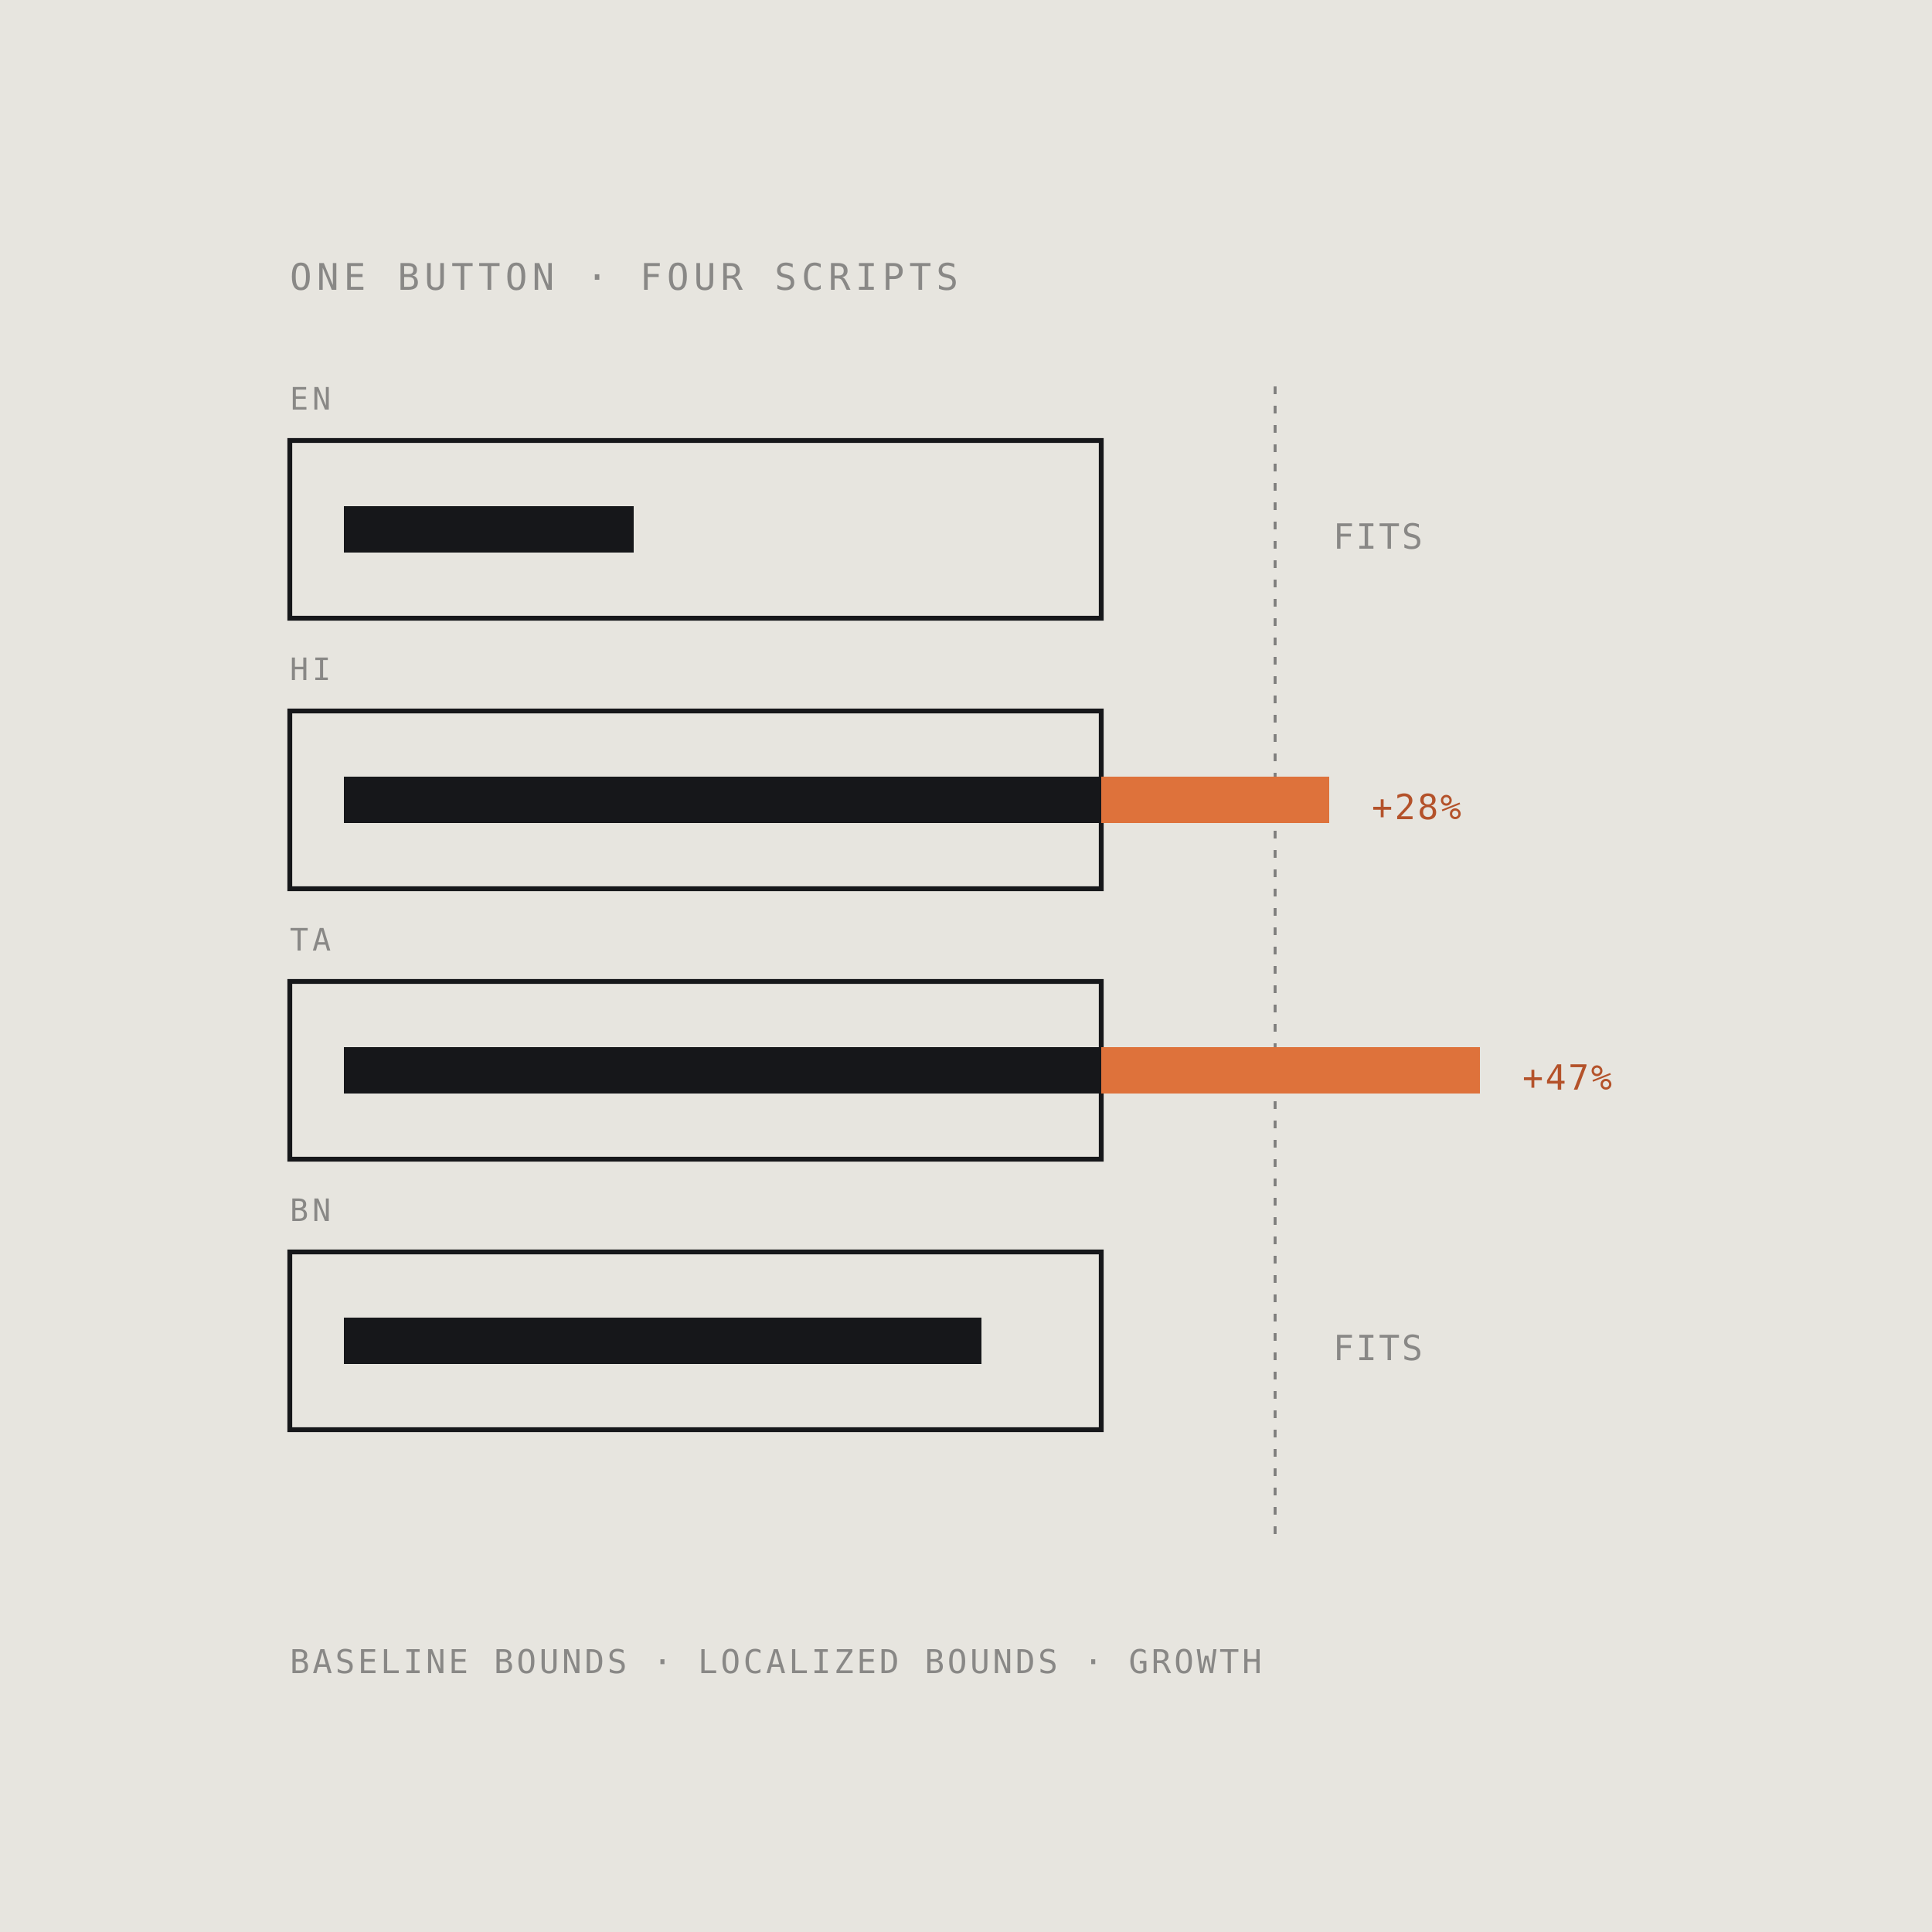
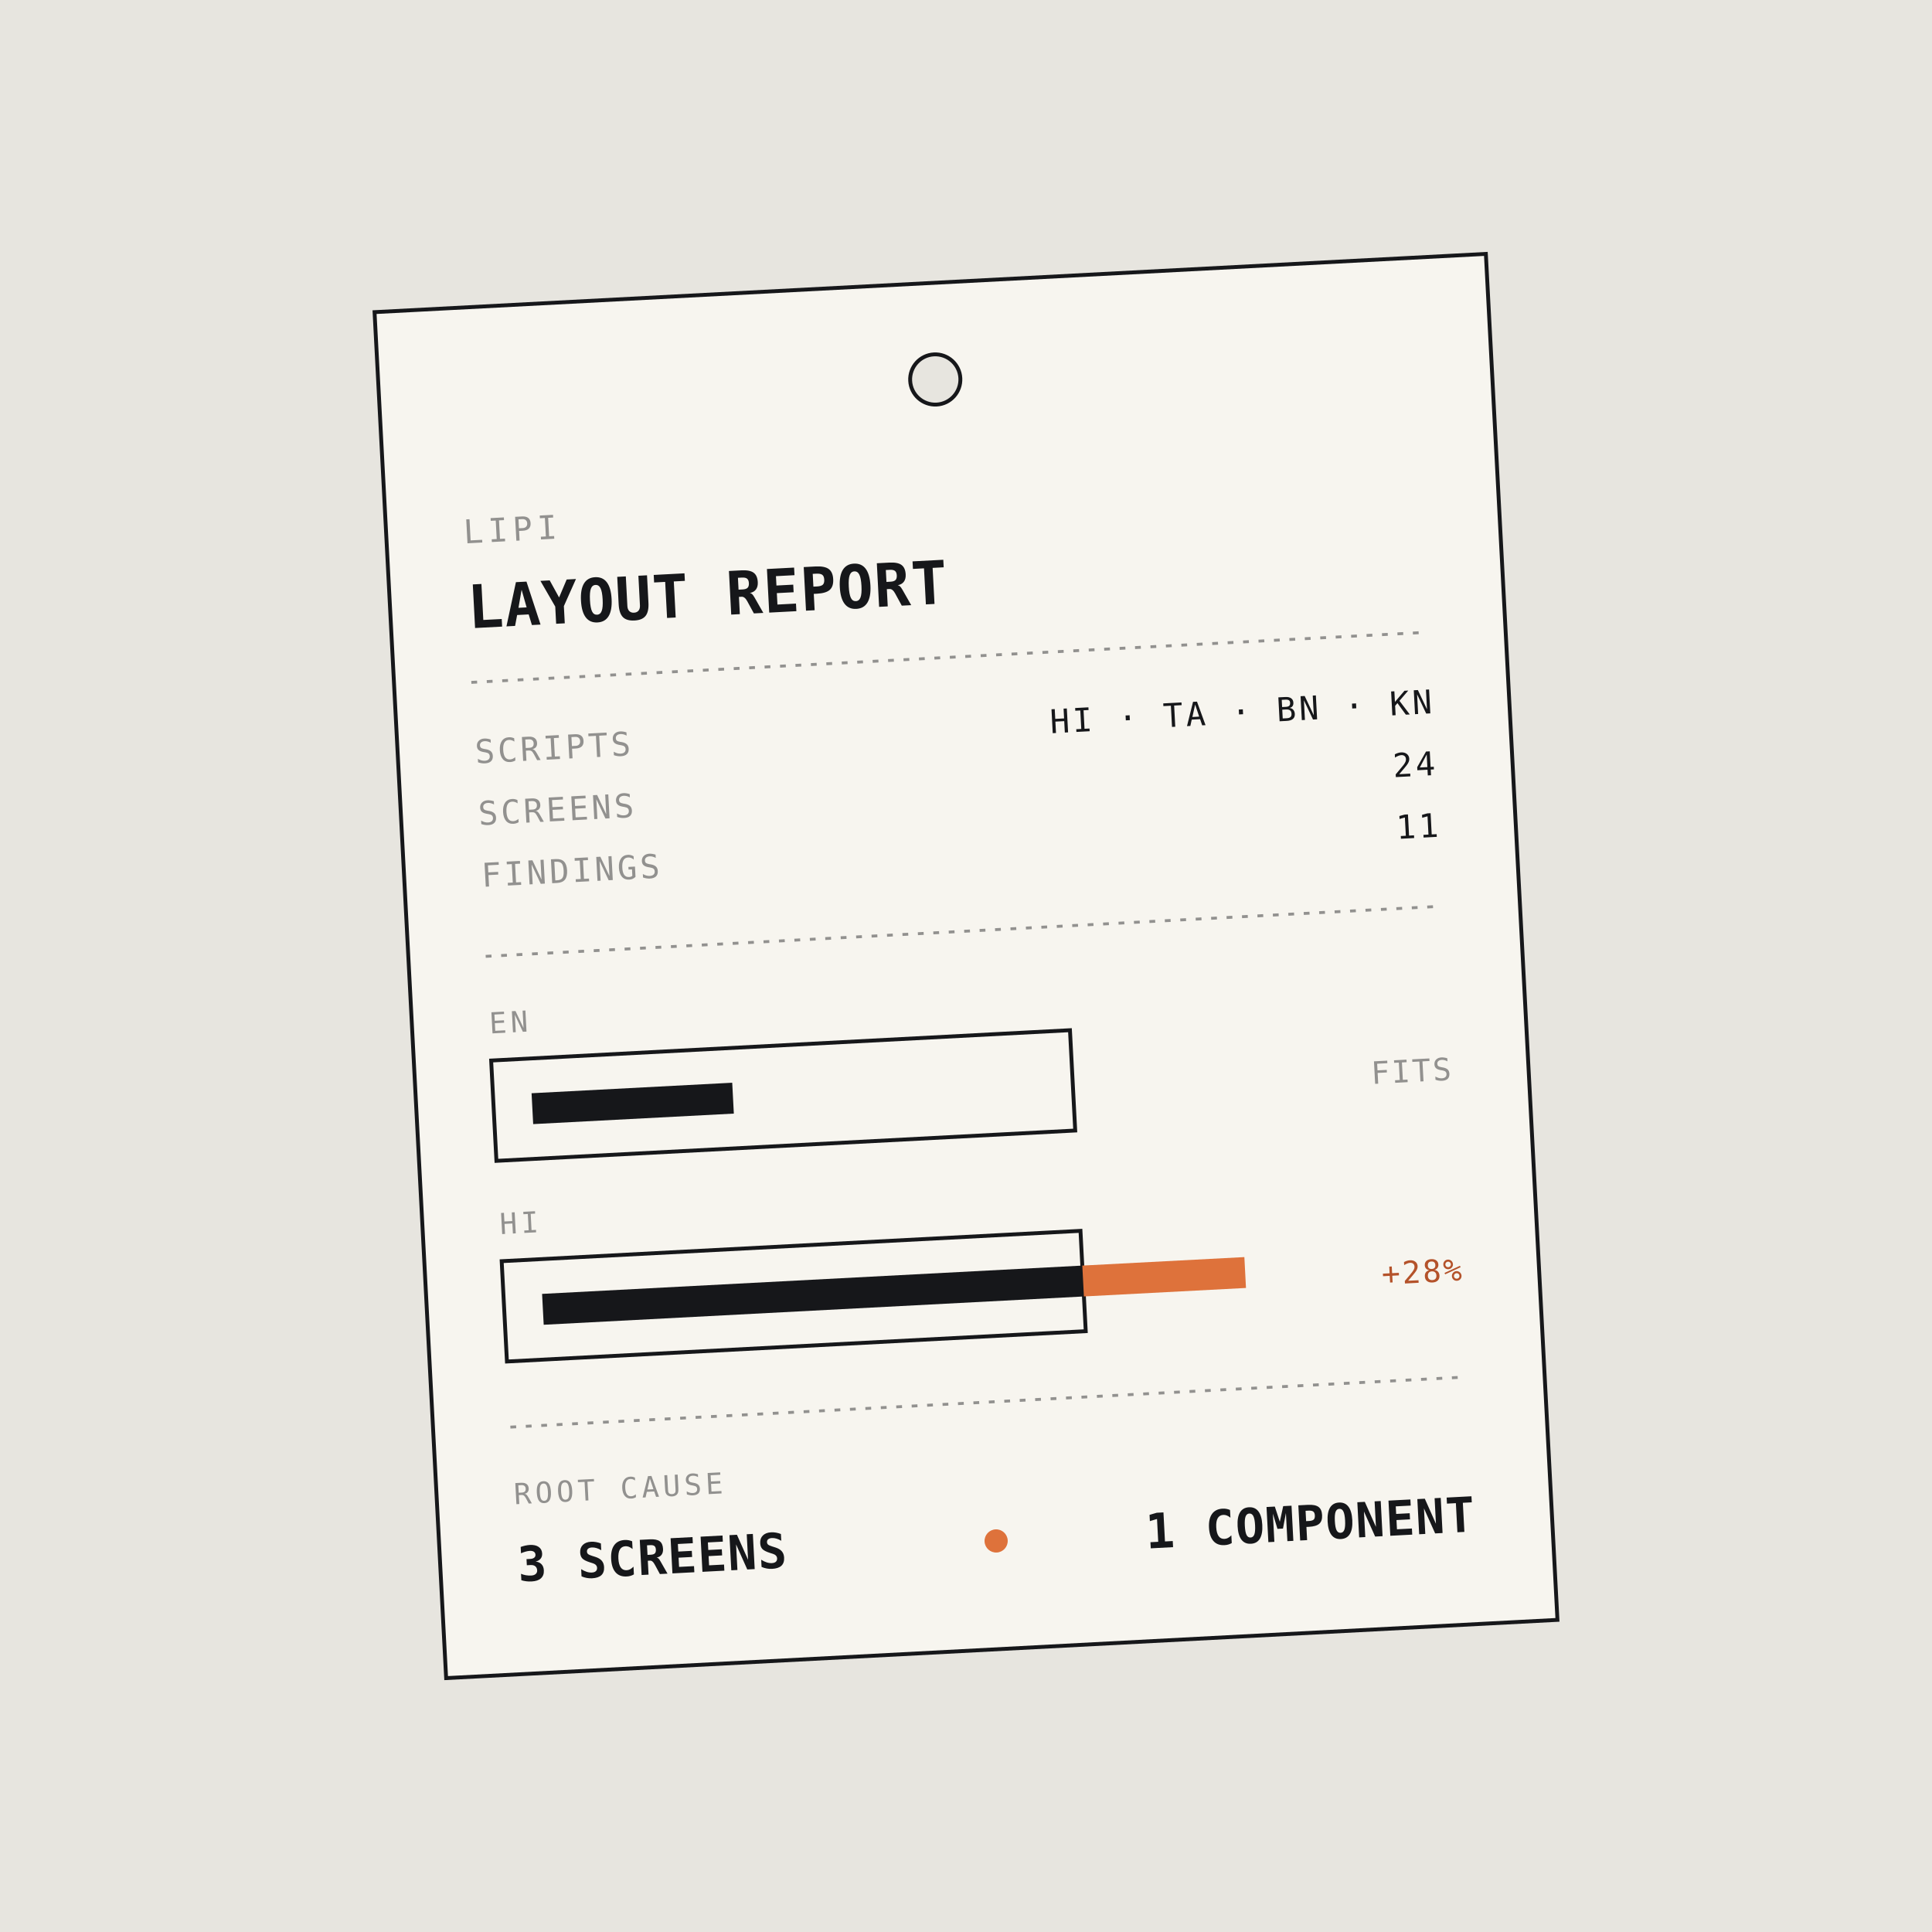
<svg xmlns="http://www.w3.org/2000/svg" viewBox="0 0 1000 1000" width="1000" height="1000">
  <style>
    .m { font-family: ui-monospace, "SF Mono", Menlo, Consolas, monospace; fill: #16171A; }
    .q { opacity: .45; }
  </style>
  <rect width="1000" height="1000" fill="#E7E5DF" />
-   <g class="m">
-     <text x="150" y="150" font-size="19" letter-spacing="2.5" class="q">ONE BUTTON · FOUR SCRIPTS</text>
-     <line x1="660" y1="200" x2="660" y2="800" stroke="#16171A" stroke-width="1.5" stroke-dasharray="4 6" opacity=".5" />
-     <rect x="150" y="228" width="420" height="92" fill="none" stroke="#16171A" stroke-width="2.5" />
-     <rect x="178" y="262" width="150" height="24" fill="#16171A" />
-     <text x="150" y="212" font-size="16" letter-spacing="2" class="q">EN</text>
-     <text x="690" y="284" font-size="18" letter-spacing="1" class="q">FITS</text>
-     <rect x="150" y="368" width="420" height="92" fill="none" stroke="#16171A" stroke-width="2.5" />
-     <rect x="178" y="402" width="392" height="24" fill="#16171A" />
-     <rect x="570" y="402" width="118" height="24" fill="#DE723B" />
-     <text x="150" y="352" font-size="16" letter-spacing="2" class="q">HI</text>
-     <text x="710" y="424" font-size="18" letter-spacing="1" fill="#B4522A">+28%</text>
-     <rect x="150" y="508" width="420" height="92" fill="none" stroke="#16171A" stroke-width="2.5" />
-     <rect x="178" y="542" width="392" height="24" fill="#16171A" />
-     <rect x="570" y="542" width="196" height="24" fill="#DE723B" />
-     <text x="150" y="492" font-size="16" letter-spacing="2" class="q">TA</text>
-     <text x="788" y="564" font-size="18" letter-spacing="1" fill="#B4522A">+47%</text>
-     <rect x="150" y="648" width="420" height="92" fill="none" stroke="#16171A" stroke-width="2.5" />
-     <rect x="178" y="682" width="330" height="24" fill="#16171A" />
-     <text x="150" y="632" font-size="16" letter-spacing="2" class="q">BN</text>
-     <text x="690" y="704" font-size="18" letter-spacing="1" class="q">FITS</text>
-     <text x="150" y="866" font-size="17" letter-spacing="1.5" class="q">BASELINE BOUNDS · LOCALIZED BOUNDS · GROWTH</text>
+   <g transform="rotate(-3 500 500)">
+     <rect x="212" y="146" width="576" height="708" fill="#F7F5EF" />
+     <rect x="212" y="146" width="576" height="708" fill="none" stroke="#16171A" stroke-width="2" />
+     <circle cx="500" cy="196" r="13" fill="#E7E5DF" stroke="#16171A" stroke-width="2" />
+     <g class="m">
+       <text x="252" y="268" font-size="17" letter-spacing="2.5" class="q">LIPI</text>
+       <text x="252" y="312" font-size="31" font-weight="700" letter-spacing=".5">LAYOUT REPORT</text>
+       <line x1="252" y1="340" x2="748" y2="340" stroke="#16171A" stroke-width="1.5" stroke-dasharray="3 5" opacity=".45" />
+       <text x="252" y="382" font-size="17" letter-spacing="1.5" class="q">SCRIPTS</text>
+       <text x="748" y="382" font-size="17" letter-spacing="1.5" text-anchor="end">HI · TA · BN · KN</text>
+       <text x="252" y="414" font-size="17" letter-spacing="1.5" class="q">SCREENS</text>
+       <text x="748" y="414" font-size="17" letter-spacing="1.5" text-anchor="end">24</text>
+       <text x="252" y="446" font-size="17" letter-spacing="1.5" class="q">FINDINGS</text>
+       <text x="748" y="446" font-size="17" letter-spacing="1.5" text-anchor="end">11</text>
+       <line x1="252" y1="482" x2="748" y2="482" stroke="#16171A" stroke-width="1.5" stroke-dasharray="3 5" opacity=".45" />
+       <text x="252" y="522" font-size="15" letter-spacing="2" class="q">EN</text>
+       <rect x="252" y="536" width="300" height="52" fill="none" stroke="#16171A" stroke-width="2" />
+       <rect x="272" y="554" width="104" height="16" fill="#16171A" />
+       <text x="748" y="572" font-size="16" letter-spacing="1" text-anchor="end" class="q">FITS</text>
+       <text x="252" y="626" font-size="15" letter-spacing="2" class="q">HI</text>
+       <rect x="252" y="640" width="300" height="52" fill="none" stroke="#16171A" stroke-width="2" />
+       <rect x="272" y="658" width="280" height="16" fill="#16171A" />
+       <rect x="552" y="658" width="84" height="16" fill="#DE723B" />
+       <text x="748" y="676" font-size="16" letter-spacing="1" text-anchor="end" fill="#B4522A">+28%</text>
+       <line x1="252" y1="726" x2="748" y2="726" stroke="#16171A" stroke-width="1.5" stroke-dasharray="3 5" opacity=".45" />
+       <text x="252" y="766" font-size="15" letter-spacing="2" class="q">ROOT CAUSE</text>
+       <text x="252" y="806" font-size="25" font-weight="700" letter-spacing=".5">3 SCREENS</text>
+       <text x="252" y="806" font-size="25" font-weight="700" letter-spacing=".5" opacity="0">x</text>
+       <text x="748" y="806" font-size="25" font-weight="700" letter-spacing=".5" text-anchor="end">1 COMPONENT</text>
+       <circle cx="500" cy="798" r="6" fill="#DE723B" />
+     </g>
  </g>
</svg>
